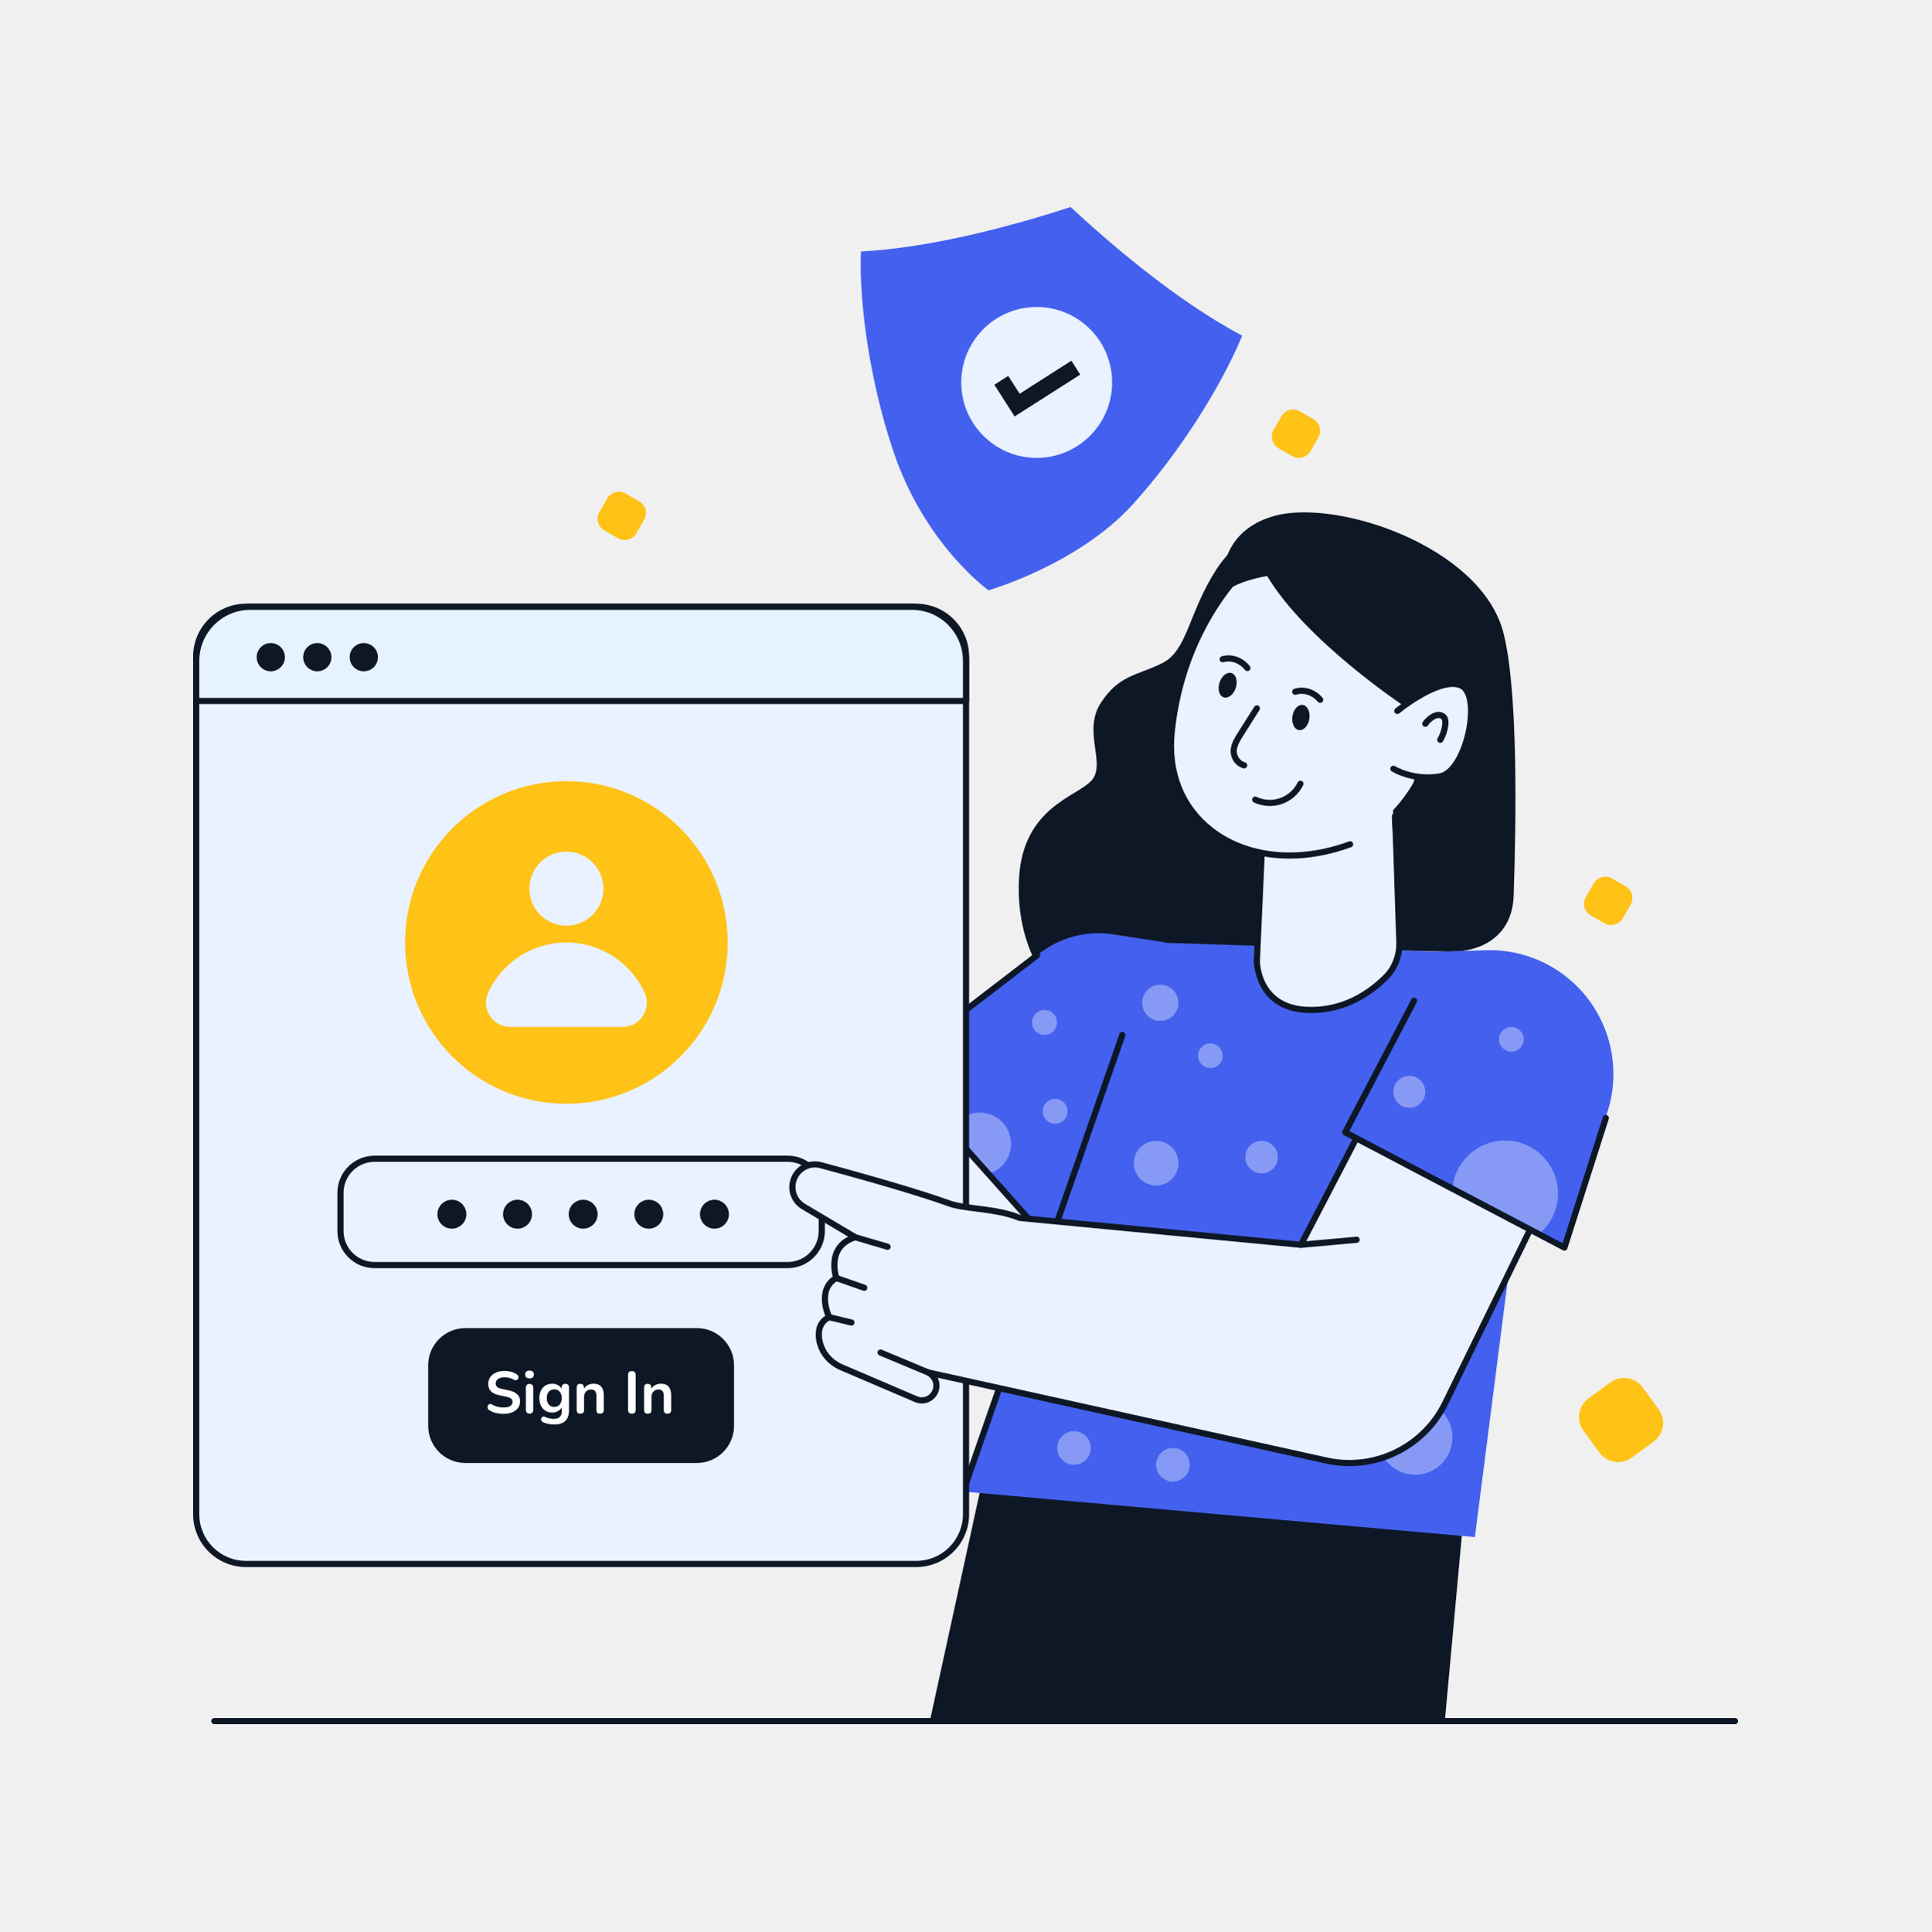
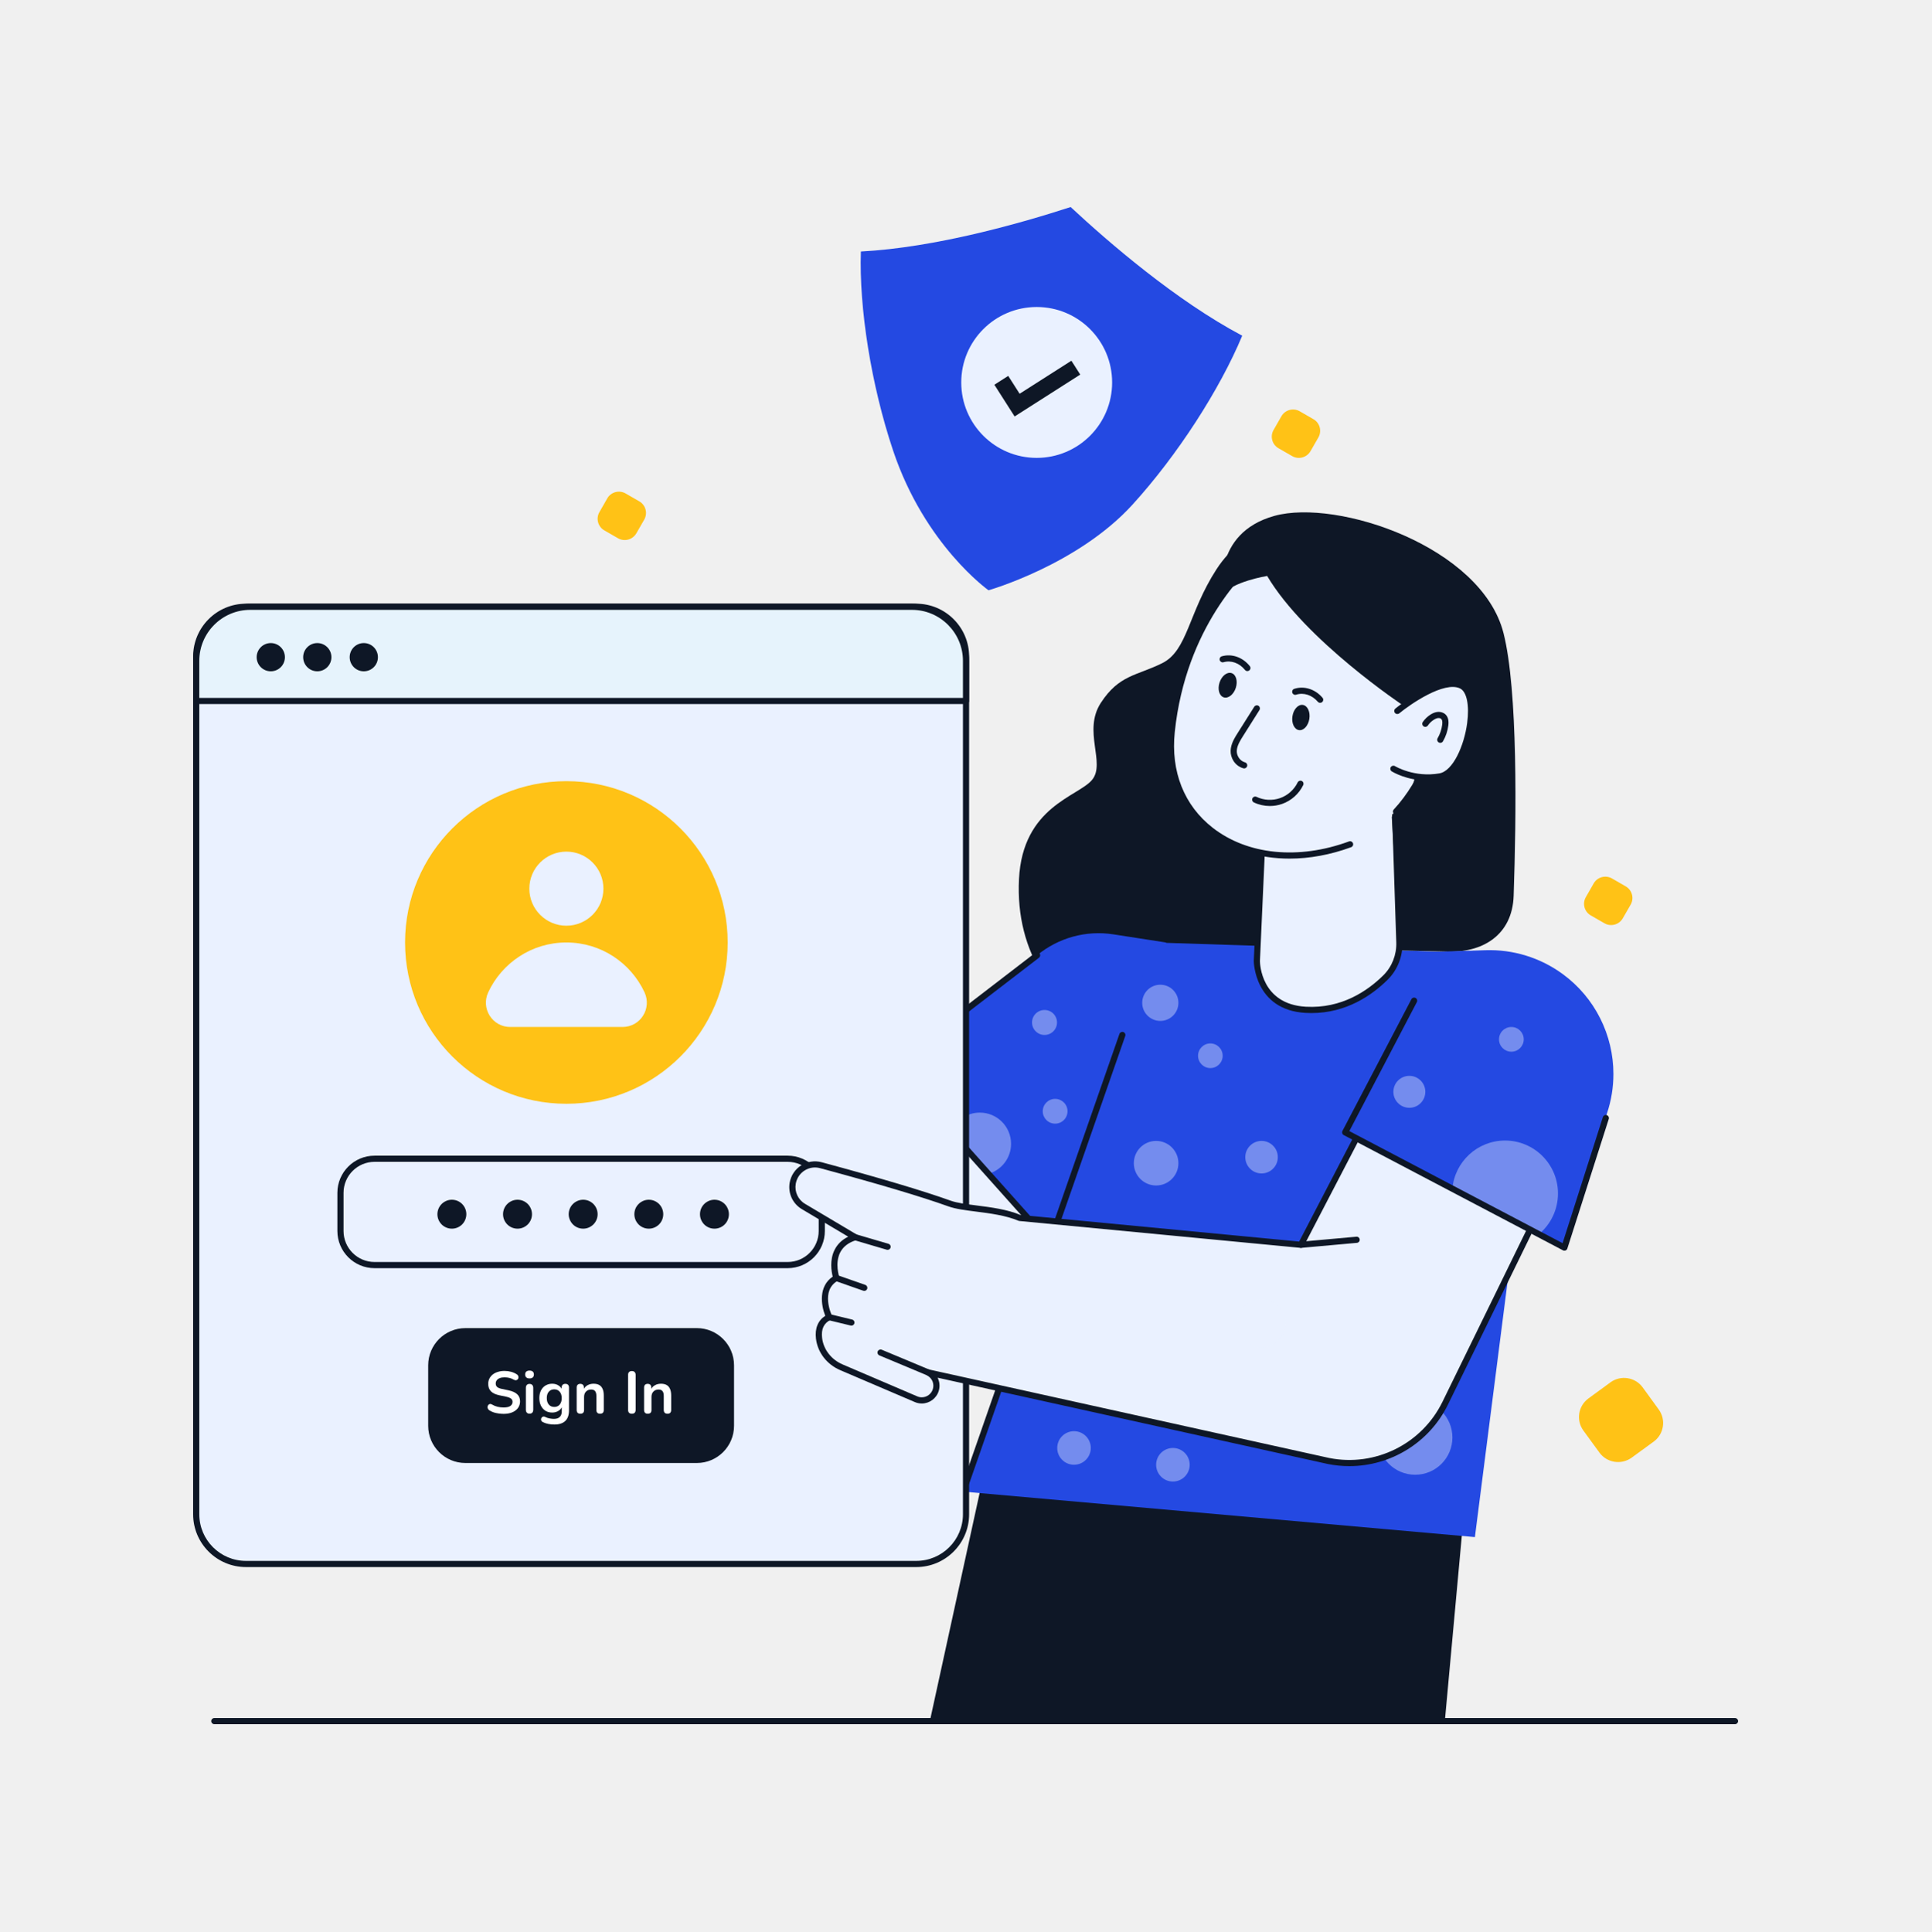
<svg xmlns="http://www.w3.org/2000/svg" width="522" height="522" viewBox="0 0 522 522" fill="none">
  <path d="M468.967 466.041H57.927C57.468 466.041 57.094 465.667 57.094 465.208C57.094 464.749 57.468 464.375 57.927 464.375H468.967C469.426 464.375 469.8 464.749 469.8 465.208C469.8 465.667 469.426 466.041 468.967 466.041Z" fill="#0E1726" />
  <path d="M350.082 139.435C350.082 139.435 336.485 142.015 328.822 153.852C321.159 165.689 321.036 175.839 314.115 179.263C307.193 182.687 302.495 182.385 297.553 189.973C292.608 197.56 298.912 206.211 295.204 210.765C291.495 215.319 276.416 217.897 275.426 237.627C274.436 257.356 284.697 273.14 302.618 280.425C320.541 287.71 374.679 260.088 374.679 260.088L358.735 165.842L350.082 139.435Z" fill="#0E1726" />
  <path d="M263.447 275.762L234.422 299.02L205.442 185.851L146.49 195.817L183.71 343.016C187.408 357.643 197.955 369.578 212.017 375.048C228.168 381.331 246.469 378.141 259.54 366.765L308.734 323.955" fill="#EAF1FF" />
  <path d="M228.966 379.07C223.167 379.07 217.325 378.005 211.717 375.823C197.433 370.267 186.661 358.077 182.905 343.219L145.682 196.019C145.625 195.794 145.665 195.554 145.792 195.359C145.92 195.165 146.122 195.032 146.352 194.994L205.305 185.028C205.728 184.957 206.144 185.222 206.25 185.642L234.91 297.561L262.927 275.111C263.284 274.825 263.81 274.881 264.098 275.24C264.387 275.599 264.328 276.123 263.969 276.411L234.944 299.67C234.722 299.847 234.426 299.897 234.159 299.81C233.889 299.72 233.685 299.501 233.616 299.225L204.826 186.799L147.521 196.485L184.521 342.81C188.145 357.146 198.537 368.908 212.32 374.27C228.235 380.461 246.117 377.341 258.995 366.135L308.189 323.325C308.533 323.022 309.061 323.059 309.364 323.406C309.667 323.753 309.629 324.279 309.283 324.582L260.09 367.392C251.282 375.055 240.212 379.07 228.966 379.07Z" fill="#0E1726" />
-   <path d="M327.175 285.897L295.692 349.22L267.164 317.269L257.054 305.948L241.235 288.24L280.328 258.202C286.073 253.468 293.56 251.403 300.925 252.547L315.133 254.746L327.175 285.897Z" fill="#4361EE" />
+   <path d="M327.175 285.897L295.692 349.22L267.164 317.269L257.054 305.948L241.235 288.24L280.328 258.202C286.073 253.468 293.56 251.403 300.925 252.547L315.133 254.746L327.175 285.897Z" fill="#2449E2" />
  <path opacity="0.4" d="M273.284 309.172C273.284 313.027 270.695 316.272 267.162 317.272L257.052 305.951C258.307 302.883 261.328 300.729 264.84 300.729C269.507 300.729 273.284 304.506 273.284 309.172Z" fill="#EAF1FF" />
  <path d="M295.688 350.057C295.452 350.057 295.227 349.957 295.066 349.779L240.607 288.797C240.452 288.624 240.377 288.394 240.398 288.165C240.419 287.933 240.538 287.722 240.72 287.582L279.813 257.544C280.181 257.262 280.703 257.333 280.982 257.696C281.262 258.062 281.193 258.584 280.83 258.866L242.448 288.357L295.49 347.752L326.426 285.532C326.63 285.12 327.127 284.951 327.543 285.156C327.954 285.36 328.123 285.862 327.919 286.273L296.434 349.596C296.31 349.842 296.072 350.013 295.799 350.051C295.761 350.055 295.726 350.057 295.688 350.057Z" fill="#0E1726" />
  <path d="M251.331 465.209L268.435 386.84L396.315 402.093L390.533 465.209H251.331Z" fill="#0E1726" />
-   <path d="M312.079 254.746L396.455 257.483C408.425 257.872 417.462 268.481 415.942 280.362L398.658 415.47L260.336 403.174L312.079 254.746Z" fill="#4361EE" />
+   <path d="M312.079 254.746L396.455 257.483C408.425 257.872 417.462 268.481 415.942 280.362L398.658 415.47L260.336 403.174L312.079 254.746Z" fill="#2449E2" />
  <path opacity="0.4" d="M382.511 398.616C388.072 398.616 392.58 394.108 392.58 388.548C392.58 382.987 388.072 378.479 382.511 378.479C376.951 378.479 372.443 382.987 372.443 388.548C372.443 394.108 376.951 398.616 382.511 398.616Z" fill="#EAF1FF" />
  <path d="M260.334 404.003C260.242 404.003 260.15 403.989 260.061 403.957C259.626 403.805 259.397 403.331 259.549 402.897L302.576 279.471C302.727 279.037 303.203 278.807 303.637 278.957C304.071 279.11 304.301 279.584 304.149 280.018L261.121 403.444C261.002 403.788 260.681 404.003 260.334 404.003Z" fill="#0E1726" />
  <path d="M339.722 259.747L341.43 221.62L376.909 214.227L378.239 254.702C378.356 258.25 377.024 261.704 374.504 264.203C370.378 268.293 363.057 273.519 352.924 272.947C339.711 272.204 339.722 259.747 339.722 259.747Z" fill="#EAF1FF" />
  <path d="M354.465 273.826C353.943 273.826 353.415 273.812 352.876 273.78C339.037 272.999 338.889 259.878 338.889 259.747C338.889 259.734 338.889 259.722 338.891 259.711L340.599 221.584C340.615 221.204 340.889 220.883 341.261 220.806L376.74 213.412C376.982 213.36 377.233 213.42 377.425 213.573C377.617 213.725 377.734 213.955 377.742 214.201L379.072 254.677C379.195 258.475 377.746 262.165 375.09 264.798C370.868 268.984 363.936 273.826 354.465 273.826ZM340.555 259.763C340.561 260.442 340.843 271.431 352.97 272.116C362.646 272.657 369.701 267.792 373.919 263.612C376.247 261.304 377.517 258.066 377.408 254.729L376.111 215.243L342.236 222.303L340.555 259.763Z" fill="#0E1726" />
  <path d="M377.333 219.384C394.162 201.2 390.372 171.473 390.372 171.473L339.926 150.391C338.989 151.159 319.967 166.639 316.708 197.782C314.023 223.439 338.611 237.884 364.92 228.212" fill="#EAF1FF" />
  <path d="M348.56 232.077C340.344 232.077 332.742 229.705 326.78 225.065C318.573 218.676 314.701 208.956 315.879 197.694C319.069 167.205 337.317 151.449 339.388 149.753C339.626 149.557 339.964 149.501 340.248 149.62L390.694 170.7C390.97 170.815 391.162 171.068 391.199 171.364C391.237 171.665 394.843 201.69 377.945 219.948C377.63 220.286 377.103 220.305 376.767 219.994C376.429 219.68 376.41 219.154 376.721 218.816C391.941 202.373 389.976 175.91 389.596 172.049L340.071 151.355C336.807 154.153 320.508 169.429 317.535 197.869C316.418 208.537 320.065 217.728 327.804 223.752C337.212 231.075 350.98 232.449 364.632 227.431C365.062 227.27 365.542 227.494 365.701 227.926C365.859 228.358 365.638 228.836 365.206 228.995C359.589 231.06 353.943 232.077 348.56 232.077Z" fill="#0E1726" />
  <path d="M379.46 190.812C379.46 190.812 352.826 173.126 342.505 155.673C342.505 155.673 332.904 157.241 330.484 160.83C330.484 160.83 327.48 144.139 344.478 139.434C361.476 134.73 400.478 147.782 406.398 171.153C410.29 186.521 409.874 220.616 409.131 242.164C408.772 252.623 400.869 257.774 390.42 257.195L378.398 256.897L376.193 220.789C385.626 212.159 383.246 201.6 379.46 190.812Z" fill="#0E1726" />
  <path d="M334.029 185.925C334.615 184.115 334.105 182.329 332.891 181.936C331.676 181.543 330.217 182.691 329.63 184.502C329.044 186.312 329.554 188.098 330.768 188.491C331.983 188.884 333.443 187.736 334.029 185.925Z" fill="#0E1726" />
  <path d="M330.484 178.192C332.84 177.505 335.471 178.438 337.158 180.555L330.484 178.192Z" fill="#EAF1FF" />
  <path d="M337.158 181.391C336.913 181.391 336.671 181.282 336.506 181.077C335.026 179.219 332.754 178.401 330.718 178.994C330.273 179.123 329.814 178.868 329.685 178.428C329.555 177.985 329.81 177.524 330.25 177.394C332.94 176.611 335.907 177.649 337.809 180.04C338.095 180.399 338.037 180.923 337.675 181.211C337.523 181.33 337.339 181.391 337.158 181.391Z" fill="#0E1726" />
  <path d="M353.91 194.297C354.205 192.417 353.422 190.733 352.161 190.535C350.9 190.337 349.639 191.7 349.343 193.58C349.048 195.46 349.831 197.144 351.093 197.342C352.354 197.54 353.615 196.177 353.91 194.297Z" fill="#0E1726" />
  <path d="M350.093 186.978C352.427 186.22 355.083 187.072 356.835 189.137L350.093 186.978Z" fill="#EAF1FF" />
  <path d="M356.833 189.97C356.597 189.97 356.363 189.87 356.198 189.676C354.661 187.863 352.362 187.116 350.349 187.769C349.909 187.913 349.443 187.671 349.301 187.235C349.159 186.796 349.397 186.326 349.836 186.184C352.498 185.32 355.496 186.268 357.47 188.598C357.766 188.949 357.724 189.475 357.371 189.772C357.215 189.905 357.025 189.97 356.833 189.97Z" fill="#0E1726" />
  <path d="M377.688 192.167C377.688 192.167 389.27 182.65 394.974 185.316C400.679 187.982 396.415 208.593 389.207 209.86C382 211.128 376.623 207.798 376.623 207.798" fill="#EAF1FF" />
  <path d="M385.885 210.982C380.265 210.982 376.379 208.623 376.187 208.504C375.794 208.261 375.675 207.75 375.917 207.357C376.16 206.965 376.675 206.846 377.064 207.086C377.116 207.117 382.284 210.23 389.068 209.038C392.719 208.397 395.751 201.609 396.57 195.42C397.209 190.591 396.447 186.922 394.626 186.07C390.333 184.066 381.329 190.257 378.22 192.81C377.865 193.1 377.339 193.05 377.047 192.695C376.755 192.34 376.807 191.814 377.162 191.522C377.65 191.119 389.22 181.706 395.332 184.56C397.902 185.761 398.981 189.904 398.223 195.637C397.315 202.496 393.979 209.867 389.358 210.679C388.14 210.892 386.98 210.982 385.885 210.982Z" fill="#0E1726" />
  <path d="M389.306 200.786C389.164 200.786 389.02 200.748 388.886 200.673C388.489 200.441 388.354 199.932 388.585 199.533C389.239 198.412 389.667 197.14 389.819 195.854C389.911 195.107 389.828 194.595 389.575 194.334C389.396 194.15 389.074 194.054 388.736 194.083C388.391 194.115 388.011 194.261 387.579 194.532C386.936 194.933 386.372 195.476 385.948 196.1C385.689 196.48 385.172 196.581 384.792 196.322C384.412 196.063 384.311 195.545 384.572 195.165C385.126 194.351 385.861 193.645 386.698 193.121C387.358 192.707 387.978 192.48 388.592 192.426C389.419 192.352 390.243 192.63 390.774 193.175C391.404 193.825 391.634 194.766 391.477 196.057C391.298 197.564 390.797 199.059 390.03 200.375C389.874 200.638 389.594 200.786 389.306 200.786Z" fill="#0E1726" />
  <path d="M339.722 191.476C338.254 193.8 336.786 196.123 335.318 198.447C334.433 199.848 333.529 201.31 333.464 202.92C333.399 204.53 334.431 206.334 336.295 206.866" fill="#EAF1FF" />
  <path d="M336.295 207.699C336.22 207.699 336.143 207.689 336.066 207.668C333.71 206.995 332.556 204.755 332.631 202.886C332.706 201.024 333.719 199.418 334.614 198.002L339.016 191.031C339.262 190.642 339.776 190.525 340.164 190.772C340.555 191.018 340.67 191.532 340.423 191.92L336.022 198.892C335.239 200.13 334.351 201.535 334.295 202.953C334.247 204.139 335.011 205.634 336.523 206.064C336.966 206.19 337.222 206.651 337.095 207.094C336.993 207.459 336.659 207.699 336.295 207.699Z" fill="#0E1726" />
  <path d="M343.236 217.858C341.751 217.858 340.269 217.535 338.918 216.891C338.502 216.693 338.325 216.196 338.523 215.781C338.722 215.365 339.214 215.188 339.634 215.386C341.613 216.328 343.933 216.449 345.998 215.724C348.063 215 349.798 213.452 350.753 211.481C350.953 211.068 351.45 210.895 351.865 211.095C352.279 211.296 352.452 211.795 352.252 212.208C351.105 214.572 349.028 216.426 346.549 217.296C345.482 217.672 344.357 217.858 343.236 217.858Z" fill="#0E1726" />
  <path d="M247.67 164.008H66.474C59.051 164.008 53.033 170.025 53.033 177.448V409.296C53.033 416.718 59.051 422.736 66.474 422.736H247.672C255.095 422.736 261.113 416.718 261.113 409.296V177.448C261.111 170.025 255.093 164.008 247.67 164.008Z" fill="#EAF1FF" />
  <path d="M247.67 423.569H66.474C58.604 423.569 52.2 417.167 52.2 409.296V177.448C52.2 169.579 58.604 163.175 66.474 163.175H247.672C255.542 163.175 261.946 169.577 261.946 177.448V409.296C261.944 417.167 255.54 423.569 247.67 423.569ZM66.474 164.841C59.523 164.841 53.868 170.495 53.868 177.446V409.294C53.868 416.245 59.525 421.899 66.474 421.899H247.672C254.623 421.899 260.28 416.245 260.28 409.294V177.448C260.28 170.497 254.623 164.843 247.672 164.843H66.474V164.841Z" fill="#0E1726" />
  <path d="M246.495 164.008H67.649C59.577 164.008 53.033 170.552 53.033 178.624V189.471H261.111V178.624C261.111 170.554 254.567 164.008 246.495 164.008Z" fill="#E6F3FC" />
  <path d="M261.111 190.304H53.033C52.574 190.304 52.2 189.93 52.2 189.471V178.624C52.2 170.105 59.13 163.175 67.649 163.175H246.493C255.012 163.175 261.942 170.105 261.942 178.624V189.471C261.944 189.933 261.57 190.304 261.111 190.304ZM53.866 188.638H260.278V178.624C260.278 171.024 254.095 164.841 246.495 164.841H67.649C60.049 164.841 53.866 171.024 53.866 178.624V188.638Z" fill="#0E1726" />
  <path d="M73.191 181.451C75.299 181.451 77.008 179.742 77.008 177.634C77.008 175.526 75.299 173.817 73.191 173.817C71.083 173.817 69.374 175.526 69.374 177.634C69.374 179.742 71.083 181.451 73.191 181.451Z" fill="#0E1726" />
  <path d="M85.763 181.451C87.871 181.451 89.579 179.742 89.579 177.634C89.579 175.526 87.871 173.817 85.763 173.817C83.655 173.817 81.946 175.526 81.946 177.634C81.946 179.742 83.655 181.451 85.763 181.451Z" fill="#0E1726" />
  <path d="M98.332 181.451C100.44 181.451 102.149 179.742 102.149 177.634C102.149 175.526 100.44 173.817 98.332 173.817C96.225 173.817 94.516 175.526 94.516 177.634C94.516 179.742 96.225 181.451 98.332 181.451Z" fill="#0E1726" />
  <path d="M153.088 298.346C177.167 298.346 196.687 278.825 196.687 254.746C196.687 230.667 177.167 211.146 153.088 211.146C129.008 211.146 109.488 230.667 109.488 254.746C109.488 278.825 129.008 298.346 153.088 298.346Z" fill="#FFC216" />
  <path d="M153.088 250.213C158.618 250.213 163.1 245.731 163.1 240.201C163.1 234.672 158.618 230.189 153.088 230.189C147.559 230.189 143.076 234.672 143.076 240.201C143.076 245.731 147.559 250.213 153.088 250.213Z" fill="#EAF1FF" />
  <path d="M168.278 277.585C173.089 277.585 176.242 272.584 174.212 268.224C170.51 260.265 162.444 254.746 153.086 254.746C143.727 254.746 135.664 260.265 131.959 268.224C129.93 272.586 133.085 277.585 137.893 277.585H168.278Z" fill="#EAF1FF" />
  <path d="M212.907 313.204H101.237C96.148 313.204 92.024 317.328 92.024 322.416V332.733C92.024 337.822 96.15 341.945 101.237 341.945H212.905C217.993 341.945 222.117 337.822 222.117 332.733V322.416C222.119 317.328 217.996 313.204 212.907 313.204Z" fill="#EAF1FF" />
  <path d="M212.907 342.779H101.237C95.697 342.779 91.191 338.273 91.191 332.733V322.416C91.191 316.877 95.697 312.371 101.237 312.371H212.905C218.445 312.371 222.953 316.877 222.953 322.416V332.733C222.953 338.273 218.447 342.779 212.907 342.779ZM101.237 314.037C96.616 314.037 92.858 317.796 92.858 322.416V332.733C92.858 337.354 96.616 341.112 101.237 341.112H212.905C217.526 341.112 221.286 337.354 221.286 332.733V322.416C221.286 317.796 217.528 314.037 212.905 314.037H101.237Z" fill="#0E1726" />
  <path d="M188.36 359.814H125.783C120.695 359.814 116.571 363.938 116.571 369.027V385.392C116.571 390.481 120.695 394.605 125.783 394.605H188.36C193.449 394.605 197.573 390.479 197.573 385.392V369.027C197.573 363.938 193.449 359.814 188.36 359.814Z" fill="#0E1726" />
  <path d="M136.12 382.16C135.651 382.16 135.181 382.123 134.712 382.048C134.243 381.984 133.8 381.883 133.384 381.744C132.968 381.595 132.595 381.413 132.264 381.2C132.072 381.072 131.939 380.917 131.864 380.736C131.789 380.555 131.763 380.379 131.784 380.208C131.816 380.027 131.885 379.872 131.992 379.744C132.109 379.605 132.253 379.52 132.424 379.488C132.595 379.456 132.781 379.504 132.984 379.632C133.453 379.909 133.949 380.112 134.472 380.24C134.995 380.368 135.544 380.432 136.12 380.432C136.963 380.432 137.576 380.293 137.96 380.016C138.344 379.728 138.536 379.36 138.536 378.912C138.536 378.539 138.397 378.245 138.12 378.032C137.853 377.819 137.389 377.643 136.728 377.504L134.968 377.136C133.955 376.923 133.197 376.565 132.696 376.064C132.205 375.552 131.96 374.88 131.96 374.048C131.96 373.525 132.067 373.051 132.28 372.624C132.493 372.197 132.792 371.829 133.176 371.52C133.571 371.211 134.035 370.976 134.568 370.816C135.112 370.645 135.709 370.56 136.36 370.56C137 370.56 137.608 370.64 138.184 370.8C138.76 370.96 139.277 371.195 139.736 371.504C139.907 371.621 140.019 371.765 140.072 371.936C140.136 372.107 140.152 372.277 140.12 372.448C140.088 372.608 140.013 372.747 139.896 372.864C139.779 372.981 139.629 373.051 139.448 373.072C139.277 373.093 139.08 373.04 138.856 372.912C138.461 372.688 138.061 372.528 137.656 372.432C137.251 372.336 136.813 372.288 136.344 372.288C135.853 372.288 135.432 372.357 135.08 372.496C134.728 372.635 134.456 372.832 134.264 373.088C134.083 373.333 133.992 373.627 133.992 373.968C133.992 374.352 134.12 374.661 134.376 374.896C134.632 375.12 135.069 375.296 135.688 375.424L137.432 375.792C138.488 376.016 139.272 376.368 139.784 376.848C140.307 377.328 140.568 377.968 140.568 378.768C140.568 379.28 140.461 379.744 140.248 380.16C140.045 380.576 139.747 380.933 139.352 381.232C138.968 381.531 138.504 381.76 137.96 381.92C137.416 382.08 136.803 382.16 136.12 382.16Z" fill="white" />
  <path d="M143.126 382.112C142.806 382.112 142.56 382.016 142.39 381.824C142.219 381.632 142.134 381.365 142.134 381.024V375.152C142.134 374.8 142.219 374.533 142.39 374.352C142.56 374.16 142.806 374.064 143.126 374.064C143.446 374.064 143.691 374.16 143.862 374.352C144.043 374.533 144.134 374.8 144.134 375.152V381.024C144.134 381.365 144.048 381.632 143.878 381.824C143.707 382.016 143.456 382.112 143.126 382.112ZM143.126 372.576C142.752 372.576 142.459 372.485 142.246 372.304C142.043 372.112 141.942 371.851 141.942 371.52C141.942 371.179 142.043 370.917 142.246 370.736C142.459 370.555 142.752 370.464 143.126 370.464C143.51 370.464 143.803 370.555 144.006 370.736C144.208 370.917 144.31 371.179 144.31 371.52C144.31 371.851 144.208 372.112 144.006 372.304C143.803 372.485 143.51 372.576 143.126 372.576Z" fill="white" />
  <path d="M149.86 385.04C149.284 385.04 148.724 384.987 148.18 384.88C147.647 384.773 147.161 384.608 146.724 384.384C146.521 384.277 146.383 384.149 146.308 384C146.244 383.851 146.223 383.696 146.244 383.536C146.276 383.387 146.34 383.253 146.436 383.136C146.543 383.019 146.671 382.939 146.82 382.896C146.969 382.853 147.124 382.875 147.284 382.96C147.753 383.195 148.196 383.344 148.612 383.408C149.039 383.483 149.401 383.52 149.7 383.52C150.415 383.52 150.948 383.344 151.3 382.992C151.663 382.651 151.844 382.139 151.844 381.456V380.016H151.988C151.828 380.56 151.492 380.997 150.98 381.328C150.479 381.648 149.908 381.808 149.268 381.808C148.564 381.808 147.951 381.648 147.428 381.328C146.905 380.997 146.5 380.539 146.212 379.952C145.924 379.365 145.78 378.683 145.78 377.904C145.78 377.317 145.86 376.789 146.02 376.32C146.191 375.84 146.425 375.429 146.724 375.088C147.033 374.747 147.401 374.485 147.828 374.304C148.265 374.112 148.745 374.016 149.268 374.016C149.929 374.016 150.505 374.181 150.996 374.512C151.497 374.832 151.823 375.259 151.972 375.792L151.812 376.192V375.056C151.812 374.725 151.897 374.475 152.068 374.304C152.249 374.133 152.495 374.048 152.804 374.048C153.124 374.048 153.369 374.133 153.54 374.304C153.711 374.475 153.796 374.725 153.796 375.056V381.216C153.796 382.485 153.46 383.44 152.788 384.08C152.116 384.72 151.14 385.04 149.86 385.04ZM149.812 380.288C150.228 380.288 150.585 380.192 150.884 380C151.183 379.808 151.412 379.536 151.572 379.184C151.743 378.821 151.828 378.395 151.828 377.904C151.828 377.168 151.647 376.592 151.284 376.176C150.921 375.749 150.431 375.536 149.812 375.536C149.396 375.536 149.039 375.632 148.74 375.824C148.441 376.016 148.207 376.288 148.036 376.64C147.876 376.992 147.796 377.413 147.796 377.904C147.796 378.64 147.977 379.221 148.34 379.648C148.703 380.075 149.193 380.288 149.812 380.288Z" fill="white" />
  <path d="M156.86 382.128C156.54 382.128 156.295 382.043 156.124 381.872C155.953 381.691 155.868 381.435 155.868 381.104V375.056C155.868 374.725 155.953 374.475 156.124 374.304C156.295 374.133 156.535 374.048 156.844 374.048C157.153 374.048 157.393 374.133 157.564 374.304C157.735 374.475 157.82 374.725 157.82 375.056V376.144L157.644 375.744C157.879 375.179 158.241 374.752 158.732 374.464C159.233 374.165 159.799 374.016 160.428 374.016C161.057 374.016 161.575 374.133 161.98 374.368C162.385 374.603 162.689 374.96 162.892 375.44C163.095 375.909 163.196 376.507 163.196 377.232V381.104C163.196 381.435 163.111 381.691 162.94 381.872C162.769 382.043 162.524 382.128 162.204 382.128C161.884 382.128 161.633 382.043 161.452 381.872C161.281 381.691 161.196 381.435 161.196 381.104V377.328C161.196 376.72 161.079 376.277 160.844 376C160.62 375.723 160.268 375.584 159.788 375.584C159.201 375.584 158.732 375.771 158.38 376.144C158.039 376.507 157.868 376.992 157.868 377.6V381.104C157.868 381.787 157.532 382.128 156.86 382.128Z" fill="white" />
  <path d="M170.787 382.128C170.457 382.128 170.201 382.037 170.019 381.856C169.849 381.664 169.763 381.403 169.763 381.072V371.648C169.763 371.307 169.849 371.045 170.019 370.864C170.201 370.683 170.457 370.592 170.787 370.592C171.118 370.592 171.369 370.683 171.539 370.864C171.721 371.045 171.811 371.307 171.811 371.648V381.072C171.811 381.403 171.726 381.664 171.555 381.856C171.385 382.037 171.129 382.128 170.787 382.128Z" fill="white" />
  <path d="M175.079 382.128C174.759 382.128 174.514 382.043 174.343 381.872C174.172 381.691 174.087 381.435 174.087 381.104V375.056C174.087 374.725 174.172 374.475 174.343 374.304C174.514 374.133 174.754 374.048 175.063 374.048C175.372 374.048 175.612 374.133 175.783 374.304C175.954 374.475 176.039 374.725 176.039 375.056V376.144L175.863 375.744C176.098 375.179 176.46 374.752 176.951 374.464C177.452 374.165 178.018 374.016 178.647 374.016C179.276 374.016 179.794 374.133 180.199 374.368C180.604 374.603 180.908 374.96 181.111 375.44C181.314 375.909 181.415 376.507 181.415 377.232V381.104C181.415 381.435 181.33 381.691 181.159 381.872C180.988 382.043 180.743 382.128 180.423 382.128C180.103 382.128 179.852 382.043 179.671 381.872C179.5 381.691 179.415 381.435 179.415 381.104V377.328C179.415 376.72 179.298 376.277 179.063 376C178.839 375.723 178.487 375.584 178.007 375.584C177.42 375.584 176.951 375.771 176.599 376.144C176.258 376.507 176.087 376.992 176.087 377.6V381.104C176.087 381.787 175.751 382.128 175.079 382.128Z" fill="white" />
  <path d="M188.361 395.44H125.783C120.244 395.44 115.736 390.934 115.736 385.395V369.029C115.736 363.489 120.242 358.983 125.783 358.983H188.359C193.898 358.983 198.406 363.489 198.406 369.029V385.395C198.406 390.932 193.9 395.44 188.361 395.44ZM125.783 360.648C121.163 360.648 117.402 364.406 117.402 369.027V385.392C117.402 390.013 121.16 393.772 125.783 393.772H188.359C192.979 393.772 196.74 390.013 196.74 385.392V369.027C196.74 364.406 192.981 360.648 188.359 360.648H125.783Z" fill="#0E1726" />
  <path d="M178.752 326.236C179.829 328.113 179.196 330.502 177.319 331.579C175.453 332.656 173.064 332.024 171.987 330.147C170.909 328.28 171.542 325.891 173.419 324.814C175.286 323.724 177.672 324.369 178.752 326.236Z" fill="#0E1726" />
  <path d="M161.01 326.236C162.087 328.113 161.454 330.502 159.577 331.579C157.711 332.656 155.322 332.024 154.245 330.147C153.157 328.28 153.8 325.891 155.666 324.814C157.544 323.724 159.932 324.369 161.01 326.236Z" fill="#0E1726" />
  <path d="M195.07 331.579C193.192 332.656 190.804 332.024 189.726 330.147C188.649 328.28 189.282 325.891 191.159 324.814C193.025 323.726 195.414 324.369 196.491 326.236C197.581 328.113 196.936 330.502 195.07 331.579Z" fill="#0E1726" />
  <path d="M125.527 326.236C126.604 328.113 125.959 330.502 124.094 331.579C122.227 332.656 119.839 332.024 118.751 330.147C117.674 328.28 118.319 325.891 120.183 324.814C122.05 323.724 124.449 324.369 125.527 326.236Z" fill="#0E1726" />
  <path d="M143.268 326.236C144.346 328.113 143.713 330.502 141.836 331.579C139.969 332.656 137.58 332.024 136.493 330.147C135.415 328.28 136.058 325.891 137.925 324.814C139.802 323.724 142.191 324.369 143.268 326.236Z" fill="#0E1726" />
  <path d="M376.621 288.43L351.636 336.466L275.616 329.2C275.605 329.2 275.605 329.2 275.605 329.2C269.462 326.59 260.95 326.859 256.64 325.304C246.893 321.794 230.912 317.382 221.875 314.947C218.386 314.008 214.857 316.284 214.262 319.848C213.847 322.335 215.001 324.821 217.171 326.11L231.158 334.422C223.071 336.911 226.059 345.443 226.059 345.443C220.539 348.508 224.126 356.018 224.126 356.018C221.616 357.24 221.115 359.518 221.382 361.75C221.793 365.239 224.193 368.193 227.425 369.571L247.599 378.203C248.111 378.425 248.633 378.525 249.155 378.525C250.844 378.525 252.433 377.424 252.942 375.691C253.441 374.025 252.798 372.236 251.353 371.282L250.898 370.97L359.09 394.899C371.931 397.455 384.875 391.044 390.629 379.291L422.857 313.392L376.621 288.43Z" fill="#EAF1FF" />
  <path d="M364.715 396.289C362.798 396.289 360.863 396.104 358.929 395.717L253.429 372.384C253.974 373.449 254.107 374.712 253.742 375.931C253.147 377.948 251.259 379.358 249.155 379.358C248.499 379.358 247.864 379.226 247.267 378.967L227.097 370.338C223.497 368.803 220.99 365.55 220.553 361.848C220.219 359.056 221.086 356.933 223.061 355.661C221.908 352.746 221.19 347.702 225.08 345.067C224.738 343.73 224.189 340.59 225.598 337.798C226.37 336.27 227.6 335.088 229.269 334.272L216.743 326.828C214.26 325.352 212.963 322.56 213.437 319.712C213.761 317.779 214.891 316.062 216.536 315.006C218.179 313.951 220.203 313.636 222.09 314.145C237.932 318.415 249.65 321.907 256.92 324.523C258.67 325.153 261.274 325.485 264.028 325.838C267.865 326.327 272.208 326.882 275.821 328.392L351.154 335.587L375.878 288.05C375.98 287.851 376.159 287.703 376.37 287.638C376.583 287.574 376.815 287.594 377.011 287.701L423.248 312.663C423.643 312.876 423.797 313.36 423.601 313.761L391.373 379.661C386.332 389.967 375.871 396.287 364.715 396.289ZM250.898 370.137C250.959 370.137 251.017 370.144 251.078 370.156L359.27 394.085C371.699 396.557 384.298 390.326 389.88 378.924L421.755 313.742L376.968 289.563L352.375 336.848C352.218 337.149 351.897 337.324 351.557 337.293L275.537 330.027C275.451 330.018 275.357 329.998 275.28 329.964C271.858 328.511 267.588 327.966 263.821 327.486C260.973 327.122 258.281 326.778 256.358 326.085C249.132 323.483 237.458 320.004 221.66 315.747C220.207 315.354 218.705 315.588 217.442 316.4C216.189 317.204 215.331 318.509 215.087 319.979C214.724 322.145 215.711 324.268 217.597 325.389L231.584 333.702C231.868 333.871 232.025 334.19 231.987 334.516C231.948 334.844 231.72 335.117 231.405 335.213C229.34 335.848 227.891 336.965 227.095 338.533C225.602 341.479 226.836 345.125 226.849 345.163C226.98 345.545 226.819 345.969 226.467 346.165C221.7 348.81 224.75 355.375 224.88 355.655C225.076 356.068 224.903 356.563 224.493 356.762C222.673 357.649 221.925 359.246 222.213 361.645C222.579 364.756 224.702 367.498 227.755 368.799L247.931 377.431C248.322 377.6 248.733 377.685 249.159 377.685C250.531 377.685 251.758 376.767 252.147 375.449C252.544 374.123 252.042 372.726 250.896 371.971L250.431 371.653C250.101 371.428 249.977 371 250.136 370.634C250.268 370.329 250.573 370.137 250.898 370.137Z" fill="#0E1726" />
  <path d="M351.638 337.293C351.212 337.293 350.849 336.967 350.809 336.535C350.767 336.076 351.106 335.673 351.565 335.631L366.619 334.276C367.089 334.234 367.484 334.572 367.524 335.032C367.565 335.491 367.227 335.894 366.768 335.936L351.713 337.291C351.688 337.293 351.663 337.293 351.638 337.293Z" fill="#0E1726" />
  <path d="M250.898 371.81C250.792 371.81 250.683 371.789 250.577 371.746L237.689 366.359C237.263 366.181 237.065 365.692 237.241 365.269C237.42 364.843 237.907 364.644 238.33 364.822L251.218 370.209C251.644 370.386 251.842 370.875 251.667 371.299C251.533 371.618 251.224 371.81 250.898 371.81Z" fill="#0E1726" />
  <path d="M233.608 348.923C233.516 348.923 233.424 348.909 233.332 348.875L225.784 346.23C225.35 346.077 225.122 345.601 225.272 345.167C225.425 344.733 225.899 344.503 226.335 344.656L233.883 347.301C234.318 347.453 234.545 347.93 234.395 348.364C234.274 348.708 233.95 348.923 233.608 348.923Z" fill="#0E1726" />
  <path d="M230.131 358.311C230.066 358.311 229.999 358.303 229.932 358.288L223.923 356.833C223.476 356.724 223.201 356.273 223.309 355.826C223.418 355.379 223.869 355.106 224.316 355.212L230.325 356.668C230.772 356.776 231.047 357.227 230.939 357.674C230.847 358.054 230.507 358.311 230.131 358.311Z" fill="#0E1726" />
  <path d="M239.911 337.826C239.834 337.826 239.755 337.815 239.675 337.792L230.922 335.218C230.482 335.088 230.229 334.625 230.359 334.184C230.488 333.744 230.945 333.489 231.394 333.621L240.147 336.195C240.588 336.325 240.84 336.788 240.711 337.229C240.604 337.59 240.272 337.826 239.911 337.826Z" fill="#0E1726" />
-   <path d="M436.1 290.297C436.1 293.852 435.534 297.45 434.356 300.95L422.858 337.22L415.959 333.6L392.573 321.301L363.59 306.071L389.151 257.235L401.527 256.834C409.004 256.59 416.345 258.855 422.39 263.278C431.178 269.711 436.1 279.832 436.1 290.297Z" fill="#4361EE" />
+   <path d="M436.1 290.297C436.1 293.852 435.534 297.45 434.356 300.95L422.858 337.22L415.959 333.6L392.573 321.301L363.59 306.071L389.151 257.235L401.527 256.834C409.004 256.59 416.345 258.855 422.39 263.278C431.178 269.711 436.1 279.832 436.1 290.297Z" fill="#2449E2" />
  <g opacity="0.4">
    <path d="M421.114 322.592C421.114 327.015 419.114 330.969 415.959 333.602L392.573 321.304C393.218 314.006 399.338 308.283 406.805 308.283C414.714 308.283 421.114 314.693 421.114 322.592Z" fill="#EAF1FF" />
  </g>
  <path d="M422.851 338.054C422.718 338.054 422.584 338.022 422.465 337.958L363.208 306.809C362.8 306.596 362.644 306.093 362.857 305.685L381.49 270.091C381.703 269.684 382.204 269.526 382.613 269.741C383.021 269.954 383.179 270.457 382.964 270.866L364.717 305.723L422.359 336.024L433.252 301.948C433.394 301.509 433.859 301.267 434.3 301.407C434.738 301.547 434.981 302.017 434.841 302.455L423.645 337.477C423.57 337.711 423.394 337.901 423.167 337.995C423.066 338.033 422.96 338.054 422.851 338.054Z" fill="#0E1726" />
-   <path d="M267.189 159.548C267.189 159.548 249.973 147.356 241.408 121.814C235.466 104.093 232.173 83.211 232.691 67.981C252.938 66.914 276.144 60.274 289.388 55.958C299.586 65.452 317.846 81.244 335.765 90.736C329.71 105.264 318.263 123.041 306.122 136.386C291.28 152.697 267.189 159.548 267.189 159.548Z" fill="#4361EE" />
+   <path d="M267.189 159.548C267.189 159.548 249.973 147.356 241.408 121.814C235.466 104.093 232.173 83.211 232.691 67.981C252.938 66.914 276.144 60.274 289.388 55.958C299.586 65.452 317.846 81.244 335.765 90.736C329.71 105.264 318.263 123.041 306.122 136.386C291.28 152.697 267.189 159.548 267.189 159.548Z" fill="#2449E2" />
  <path d="M280.212 123.762C291.474 123.762 300.603 114.633 300.603 103.371C300.603 92.109 291.474 82.98 280.212 82.98C268.95 82.98 259.82 92.109 259.82 103.371C259.82 114.633 268.95 123.762 280.212 123.762Z" fill="#EAF1FF" />
  <path d="M270.644 102.798L274.922 109.499L290.785 99.374" fill="#EAF1FF" />
  <path d="M274.246 112.566L268.773 103.993L272.517 101.602L275.599 106.429L289.589 97.501L291.982 101.247L274.246 112.566Z" fill="#0E1726" />
  <path d="M446.982 389.664L441.032 393.999C438.238 396.016 434.344 395.404 432.323 392.631L427.986 386.681C425.965 383.906 426.576 380.012 429.349 377.992L435.304 373.637C438.079 371.616 441.971 372.227 444.013 375.005L448.346 380.976C450.369 383.749 449.757 387.643 446.982 389.664Z" fill="#FFC216" />
  <path d="M440.758 244.517L438.626 248.225C437.622 249.956 435.411 250.553 433.682 249.561L429.973 247.43C428.245 246.436 427.647 244.225 428.641 242.498L430.769 238.777C431.763 237.048 433.972 236.451 435.713 237.441L439.426 239.583C441.153 240.579 441.75 242.788 440.758 244.517Z" fill="#FFC216" />
  <path d="M174.131 140.45L171.999 144.158C170.995 145.889 168.784 146.486 167.055 145.494L163.347 143.362C161.618 142.368 161.02 140.157 162.014 138.43L164.142 134.71C165.136 132.981 167.345 132.384 169.086 133.373L172.799 135.516C174.528 136.509 175.125 138.721 174.131 140.45Z" fill="#FFC216" />
  <path d="M356.353 118.241L354.221 121.95C353.217 123.681 351.005 124.278 349.276 123.286L345.568 121.154C343.839 120.16 343.242 117.949 344.236 116.222L346.364 112.502C347.358 110.773 349.567 110.176 351.308 111.165L355.021 113.308C356.749 114.301 357.347 116.513 356.353 118.241Z" fill="#FFC216" />
  <g opacity="0.4">
    <path d="M408.515 284.271C410.361 284.271 411.858 282.774 411.858 280.928C411.858 279.082 410.361 277.585 408.515 277.585C406.669 277.585 405.172 279.082 405.172 280.928C405.172 282.774 406.669 284.271 408.515 284.271Z" fill="#EAF1FF" />
  </g>
  <g opacity="0.4">
    <path d="M380.941 299.432C383.326 299.432 385.259 297.499 385.259 295.114C385.259 292.729 383.326 290.796 380.941 290.796C378.556 290.796 376.623 292.729 376.623 295.114C376.623 297.499 378.556 299.432 380.941 299.432Z" fill="#EAF1FF" />
  </g>
  <g opacity="0.4">
    <path d="M327.154 288.695C328.993 288.695 330.484 287.204 330.484 285.365C330.484 283.525 328.993 282.034 327.154 282.034C325.315 282.034 323.824 283.525 323.824 285.365C323.824 287.204 325.315 288.695 327.154 288.695Z" fill="#EAF1FF" />
  </g>
  <g opacity="0.4">
    <path d="M340.991 317.176C343.42 317.176 345.388 315.207 345.388 312.778C345.388 310.35 343.42 308.381 340.991 308.381C338.562 308.381 336.594 310.35 336.594 312.778C336.594 315.207 338.562 317.176 340.991 317.176Z" fill="#EAF1FF" />
  </g>
  <g opacity="0.4">
    <path d="M312.492 320.433C315.82 320.433 318.518 317.735 318.518 314.407C318.518 311.079 315.82 308.381 312.492 308.381C309.164 308.381 306.466 311.079 306.466 314.407C306.466 317.735 309.164 320.433 312.492 320.433Z" fill="#EAF1FF" />
  </g>
  <g opacity="0.4">
    <path d="M282.329 279.744C284.194 279.744 285.705 278.232 285.705 276.367C285.705 274.503 284.194 272.991 282.329 272.991C280.464 272.991 278.953 274.503 278.953 276.367C278.953 278.232 280.464 279.744 282.329 279.744Z" fill="#EAF1FF" />
  </g>
  <g opacity="0.4">
    <path d="M285.198 303.716C287.047 303.716 288.547 302.216 288.547 300.367C288.547 298.517 287.047 297.018 285.198 297.018C283.348 297.018 281.849 298.517 281.849 300.367C281.849 302.216 283.348 303.716 285.198 303.716Z" fill="#EAF1FF" />
  </g>
  <g opacity="0.4">
    <path d="M290.299 395.916C292.805 395.916 294.836 393.885 294.836 391.379C294.836 388.873 292.805 386.842 290.299 386.842C287.793 386.842 285.762 388.873 285.762 391.379C285.762 393.885 287.793 395.916 290.299 395.916Z" fill="#EAF1FF" />
  </g>
  <g opacity="0.4">
    <path d="M317.031 400.453C319.537 400.453 321.569 398.422 321.569 395.916C321.569 393.41 319.537 391.379 317.031 391.379C314.526 391.379 312.494 393.41 312.494 395.916C312.494 398.422 314.526 400.453 317.031 400.453Z" fill="#EAF1FF" />
  </g>
  <g opacity="0.4">
    <path d="M341.071 364.256C344.673 364.256 347.594 361.335 347.594 357.733C347.594 354.13 344.673 351.21 341.071 351.21C337.468 351.21 334.548 354.13 334.548 357.733C334.548 361.335 337.468 364.256 341.071 364.256Z" fill="#EAF1FF" />
  </g>
  <g opacity="0.4">
    <path d="M313.626 275.948C316.328 275.948 318.518 273.758 318.518 271.056C318.518 268.354 316.328 266.164 313.626 266.164C310.924 266.164 308.734 268.354 308.734 271.056C308.734 273.758 310.924 275.948 313.626 275.948Z" fill="#EAF1FF" />
  </g>
</svg>
